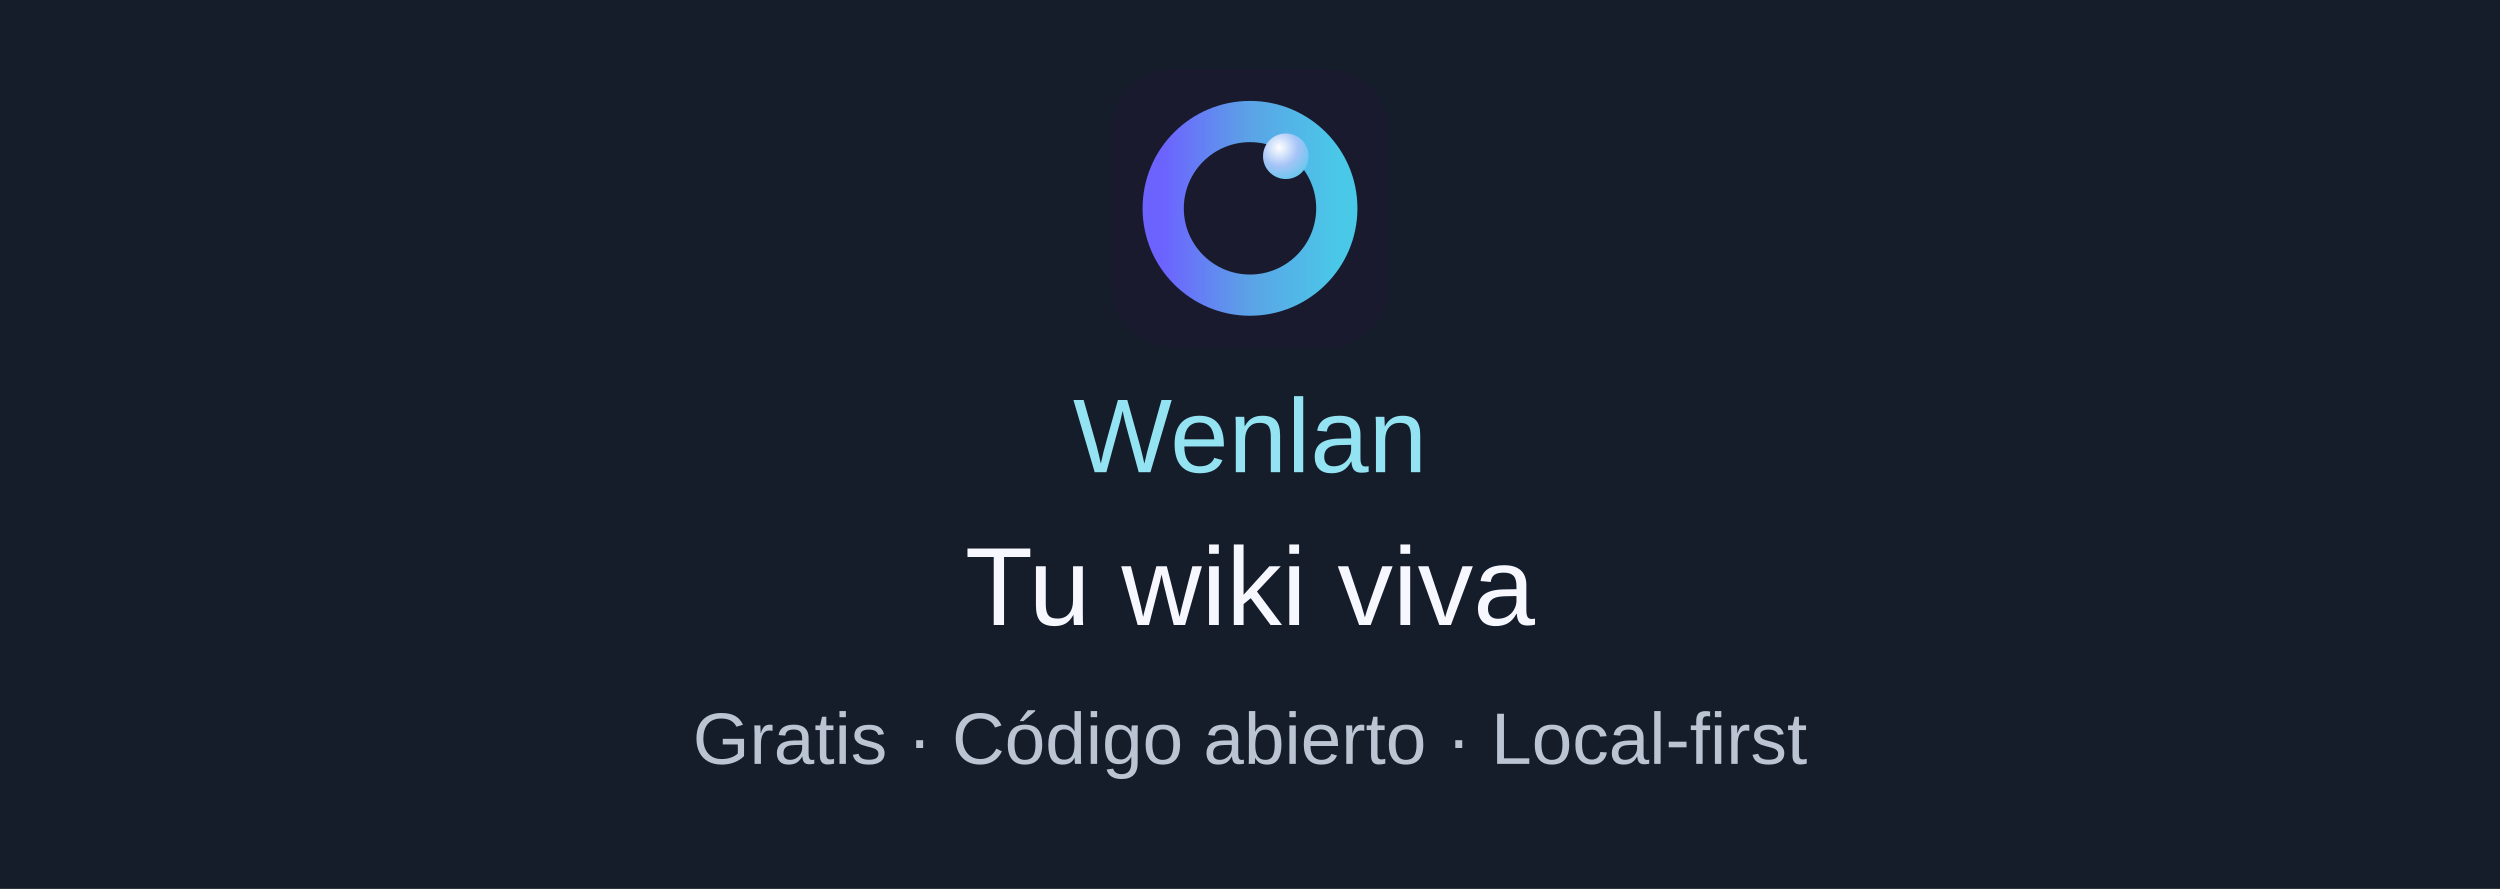
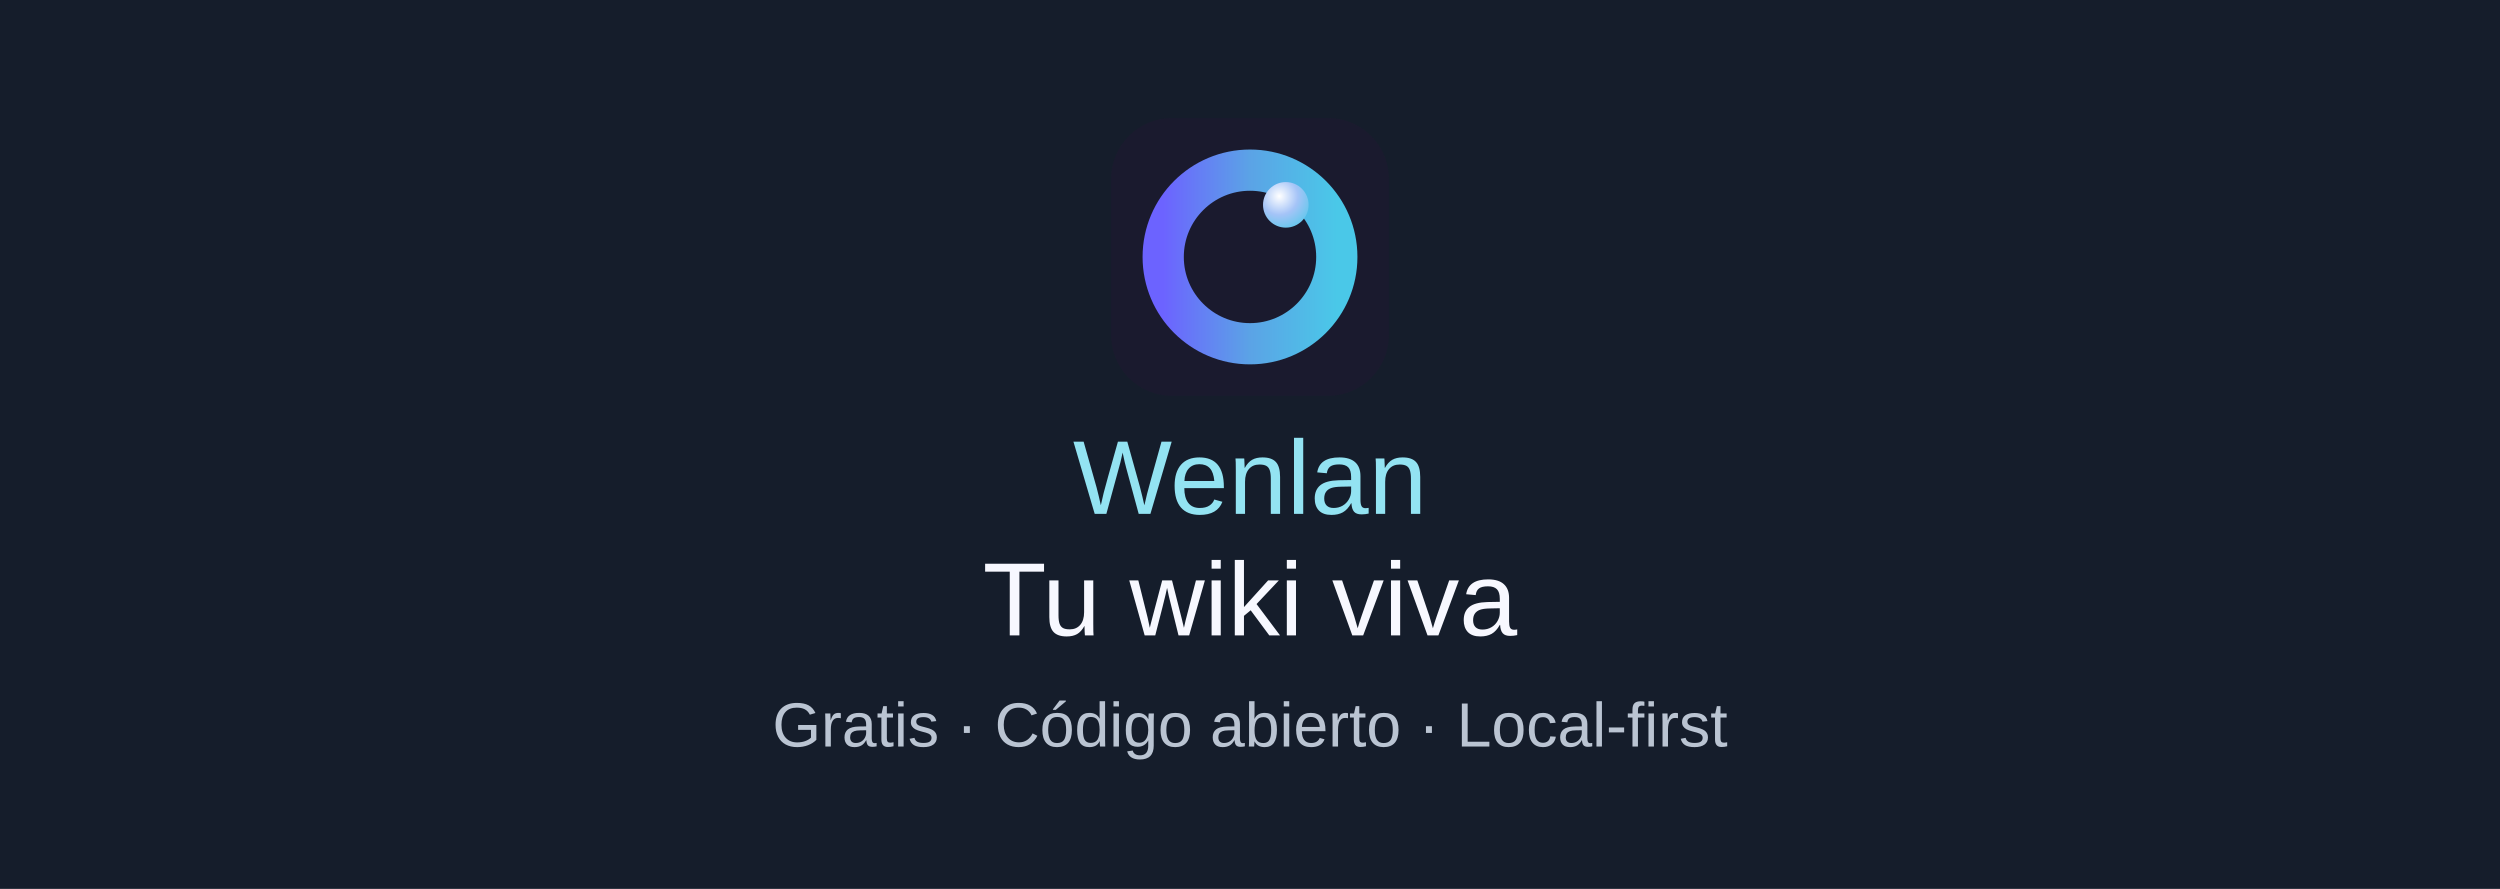
<svg xmlns="http://www.w3.org/2000/svg" width="720" height="256" viewBox="0 0 720 256" fill="none" role="img" aria-labelledby="title desc">
  <rect width="720" height="256" fill="#151D2B" />
-   <g transform="translate(320 20) scale(0.15625)">
+   <g transform="translate(320 34) scale(0.15625)">
    <rect width="512" height="512" rx="112" fill="#1A1A2E" />
    <circle cx="256" cy="256" r="160" fill="none" stroke="url(#banner-es-ES-mobile-ring)" stroke-width="76" />
    <circle cx="322" cy="160" r="42" fill="url(#banner-es-ES-mobile-orb)" />
  </g>
-   <text x="360" y="136" fill="#93E3F2" font-size="30.24" font-weight="500" text-anchor="middle">
+   <text x="360" y="148" fill="#93E3F2" font-size="30.24" font-weight="500" text-anchor="middle">
    <tspan font-family="-apple-system, BlinkMacSystemFont, &quot;SF Pro Display&quot;, &quot;Helvetica Neue&quot;, Arial, sans-serif">Wenlan</tspan>
  </text>
-   <text x="360" y="180" fill="#F7F8FF" font-family="-apple-system, BlinkMacSystemFont, &quot;SF Pro Display&quot;, &quot;Helvetica Neue&quot;, Arial, sans-serif" font-size="32" font-weight="500" text-anchor="middle">Tu wiki viva</text>
-   <text x="360" y="220" fill="#BAC4D2" font-family="-apple-system, BlinkMacSystemFont, &quot;SF Pro Display&quot;, &quot;Helvetica Neue&quot;, Arial, sans-serif" font-size="21" font-weight="400" text-anchor="middle">Gratis · Código abierto · Local-first</text>
+   <text x="360" y="183" fill="#F7F8FF" font-family="-apple-system, BlinkMacSystemFont, &quot;SF Pro Display&quot;, &quot;Helvetica Neue&quot;, Arial, sans-serif" font-size="30" font-weight="500" text-anchor="middle">Tu wiki viva</text>
+   <text x="360" y="215" fill="#BAC4D2" font-family="-apple-system, BlinkMacSystemFont, &quot;SF Pro Display&quot;, &quot;Helvetica Neue&quot;, Arial, sans-serif" font-size="18" font-weight="400" text-anchor="middle">Gratis · Código abierto · Local-first</text>
  <defs>
    <linearGradient id="banner-es-ES-mobile-ring" x1="96" y1="256" x2="416" y2="256" gradientUnits="userSpaceOnUse">
      <stop stop-color="#6C63FF" />
      <stop offset="0.5" stop-color="#5BA3E6" />
      <stop offset="1" stop-color="#4AC8E8" />
    </linearGradient>
    <radialGradient id="banner-es-ES-mobile-orb" cx="0" cy="0" r="1" gradientUnits="userSpaceOnUse" gradientTransform="translate(310 144) rotate(52.125) scale(76.0263)">
      <stop stop-color="#FFFFFF" />
      <stop offset="0.45" stop-color="#A5C4F7" />
      <stop offset="1" stop-color="#4AC8E8" />
    </radialGradient>
  </defs>
</svg>
